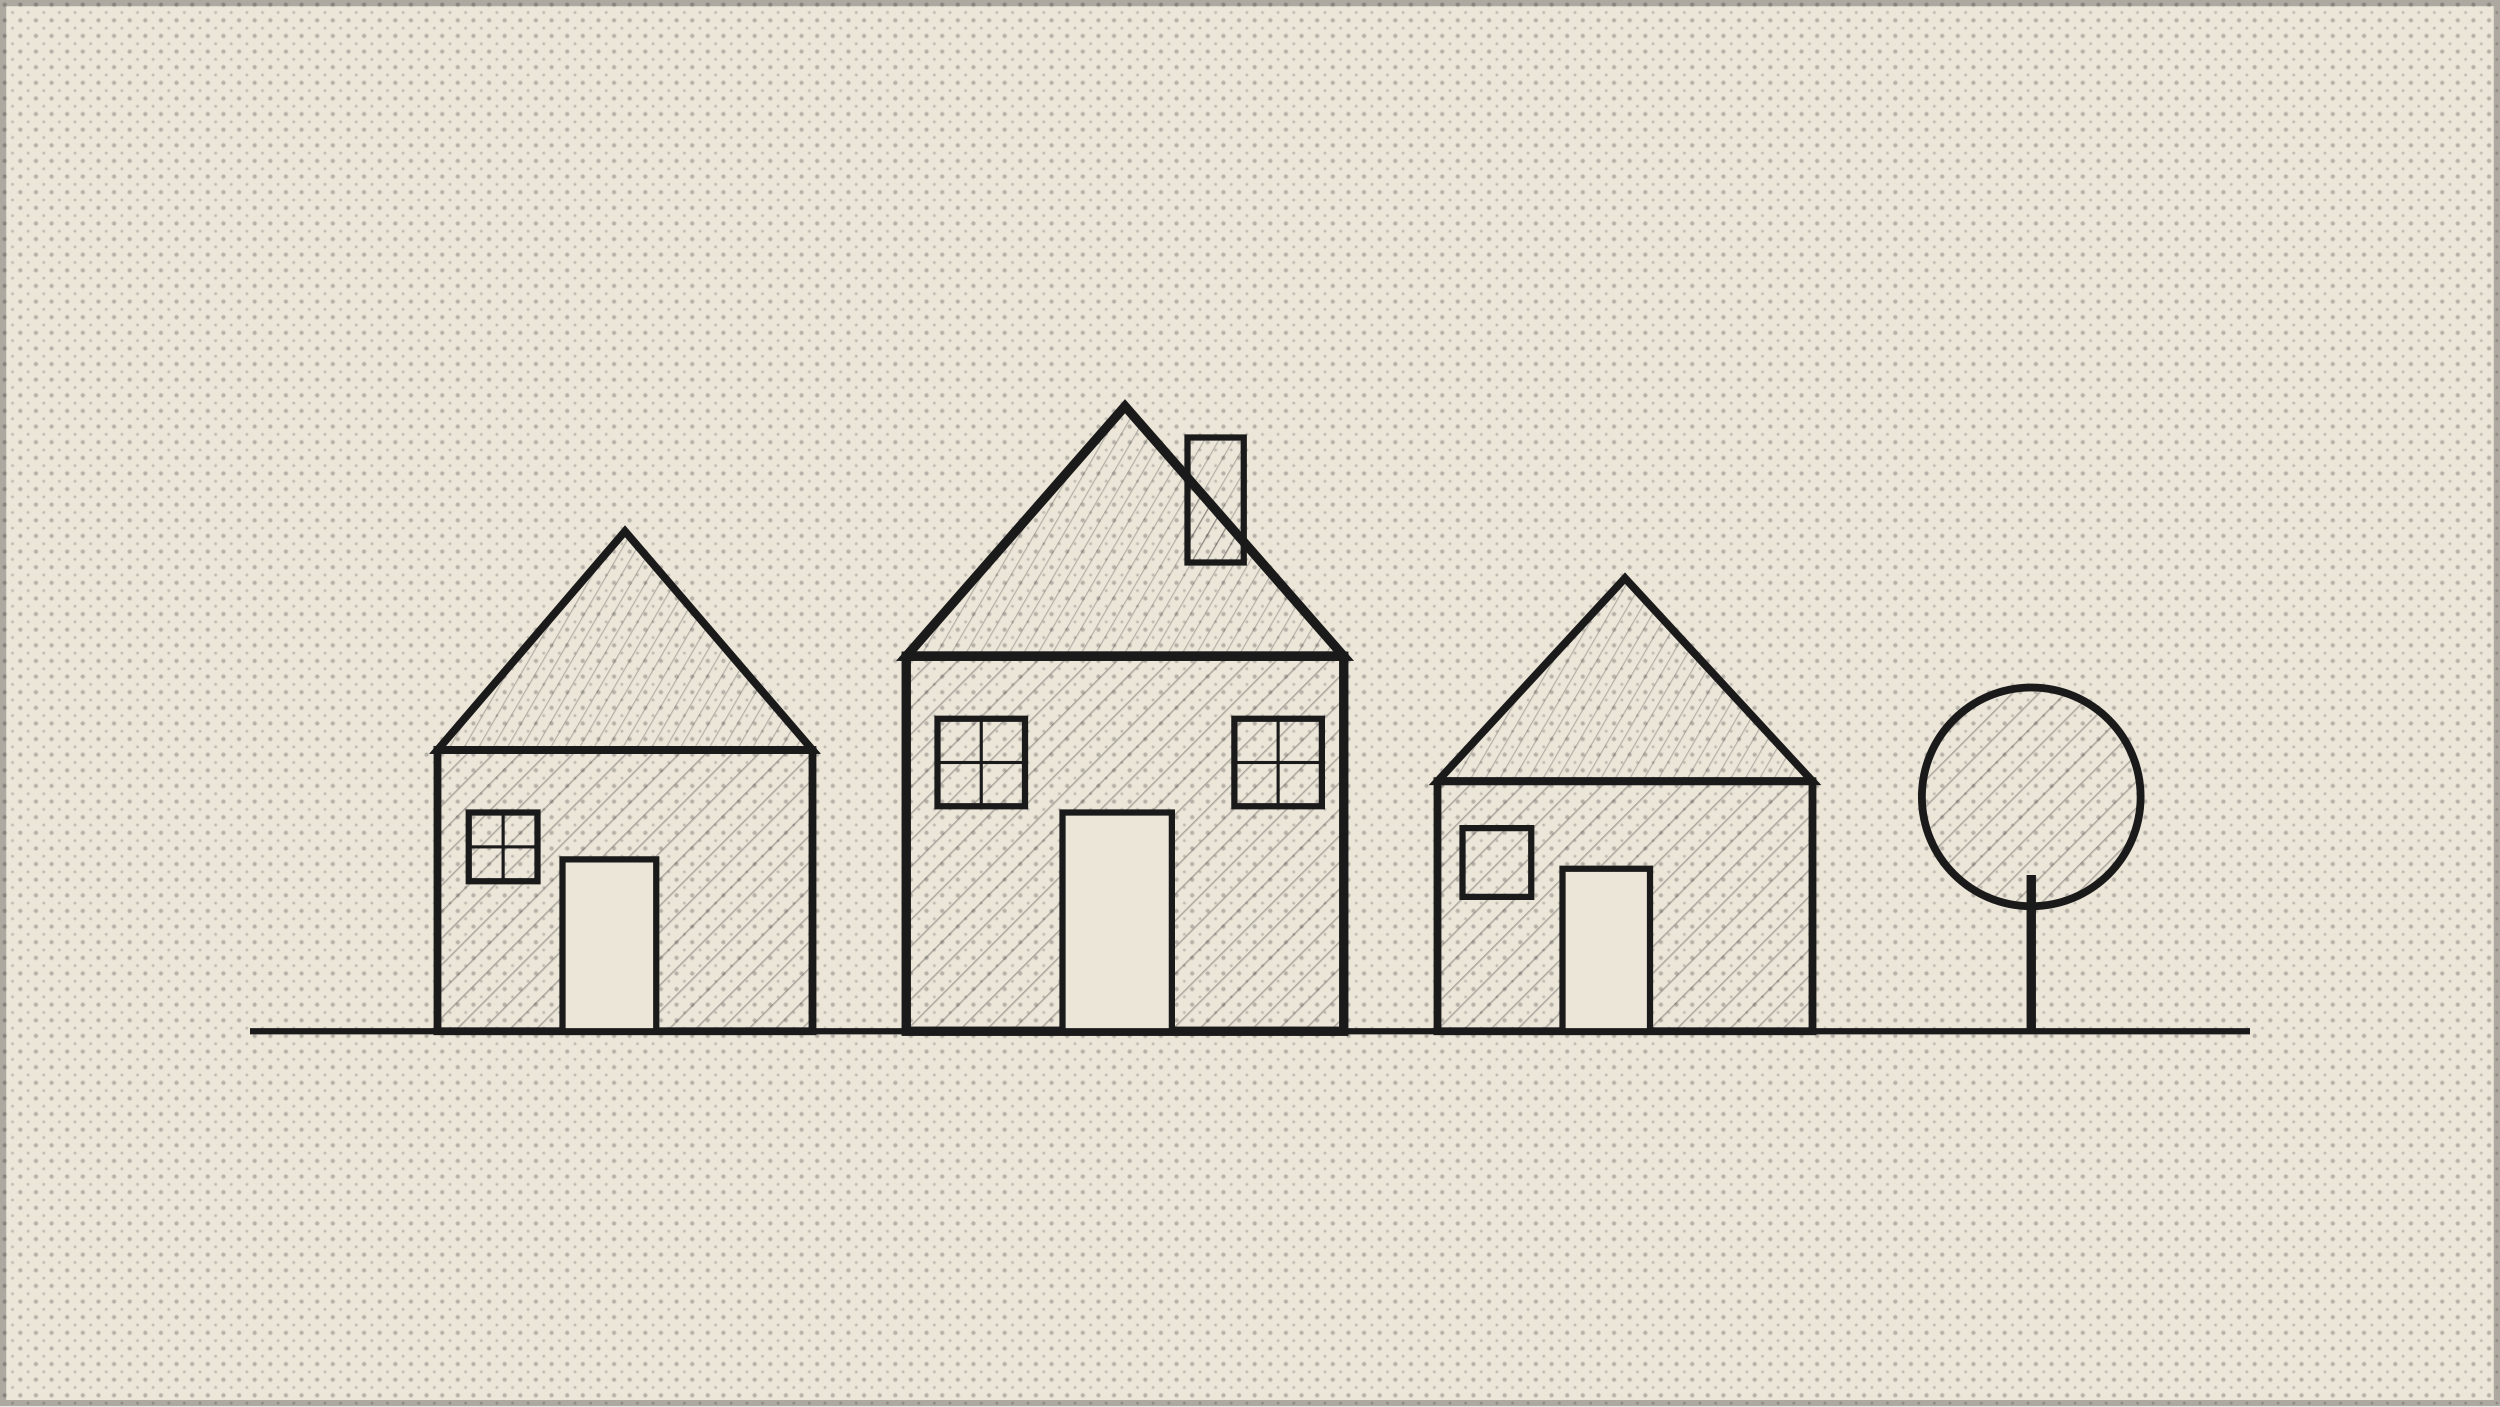
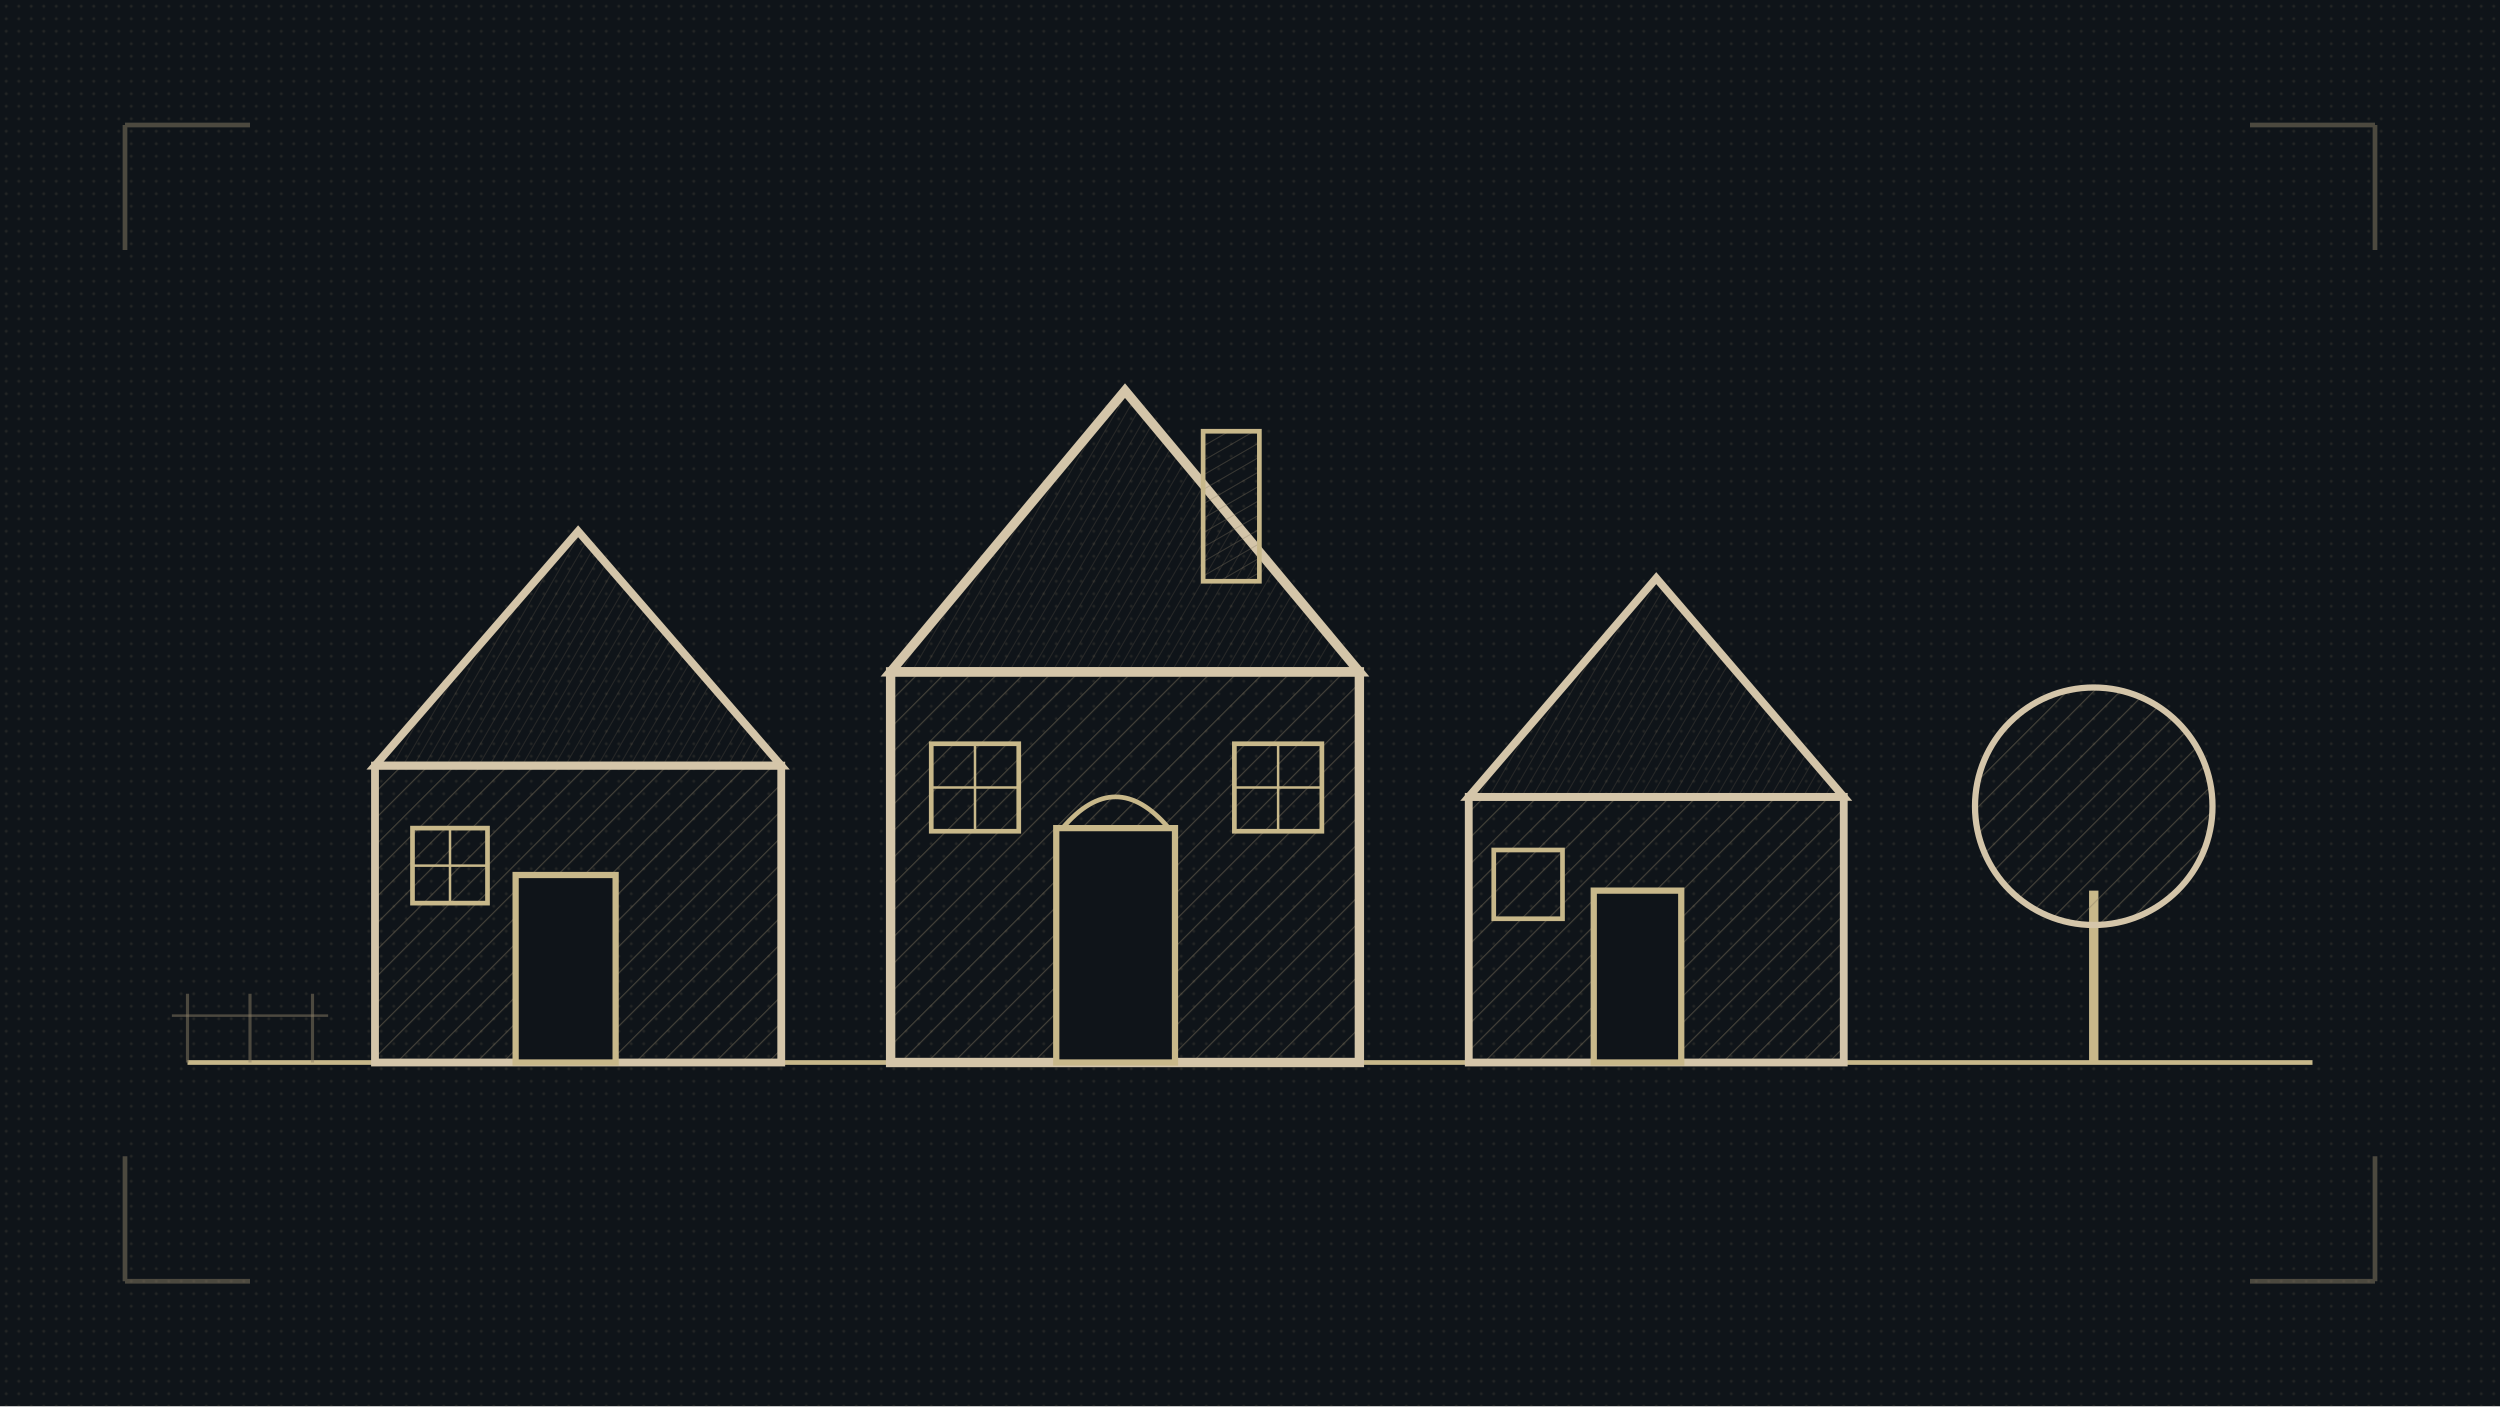
<svg xmlns="http://www.w3.org/2000/svg" viewBox="0 0 800 450" width="800" height="450">
  <defs>
    <pattern id="crosshatch" width="6" height="6" patternUnits="userSpaceOnUse" patternTransform="rotate(45)">
-       <line x1="0" y1="0" x2="0" y2="6" stroke="#1a1a1a" stroke-width="1" opacity="0.3" />
+       <line x1="0" y1="0" x2="0" y2="6" stroke="#8a7d65" stroke-width="0.8" opacity="0.4" />
    </pattern>
-     <pattern id="stipple" width="5" height="5" patternUnits="userSpaceOnUse">
-       <circle cx="1.5" cy="1.5" r="0.7" fill="#1a1a1a" opacity="0.25" />
-       <circle cx="4" cy="4" r="0.5" fill="#1a1a1a" opacity="0.2" />
+     <pattern id="stipple" width="4" height="4" patternUnits="userSpaceOnUse">
+       <circle cx="2" cy="2" r="0.5" fill="#8a7d65" opacity="0.15" />
    </pattern>
-     <pattern id="hatch" width="4" height="4" patternUnits="userSpaceOnUse" patternTransform="rotate(30)">
-       <line x1="0" y1="0" x2="0" y2="4" stroke="#1a1a1a" stroke-width="0.8" opacity="0.25" />
+     <pattern id="hatch" width="4" height="4" patternUnits="userSpaceOnUse" patternTransform="rotate(60)">
+       <line x1="0" y1="0" x2="0" y2="4" stroke="#8a7d65" stroke-width="0.6" opacity="0.35" />
+     </pattern>
+     <pattern id="engrave" width="3" height="3" patternUnits="userSpaceOnUse" patternTransform="rotate(30)">
+       <line x1="0" y1="0" x2="0" y2="3" stroke="#8a7d65" stroke-width="0.4" opacity="0.3" />
    </pattern>
  </defs>
-   <rect width="800" height="450" fill="#ece6d9" />
+   <rect width="800" height="450" fill="#0f1419" />
  <rect width="800" height="450" fill="url(#stipple)" />
-   <rect x="1" y="1" width="798" height="448" fill="none" stroke="#1a1a1a" stroke-width="2" opacity="0.3" />
-   <line x1="80" y1="330" x2="720" y2="330" stroke="#1a1a1a" stroke-width="2" />
-   <rect x="140" y="240" width="120" height="90" fill="url(#crosshatch)" stroke="#1a1a1a" stroke-width="2.5" />
-   <polygon points="140,240 200,170 260,240" fill="url(#hatch)" stroke="#1a1a1a" stroke-width="2.5" />
-   <rect x="180" y="275" width="30" height="55" fill="#ece6d9" stroke="#1a1a1a" stroke-width="2" />
-   <rect x="150" y="260" width="22" height="22" fill="none" stroke="#1a1a1a" stroke-width="2" />
-   <line x1="161" y1="260" x2="161" y2="282" stroke="#1a1a1a" stroke-width="1" />
-   <line x1="150" y1="271" x2="172" y2="271" stroke="#1a1a1a" stroke-width="1" />
-   <rect x="290" y="210" width="140" height="120" fill="url(#crosshatch)" stroke="#1a1a1a" stroke-width="3" />
-   <polygon points="290,210 360,130 430,210" fill="url(#hatch)" stroke="#1a1a1a" stroke-width="3" />
-   <rect x="340" y="260" width="35" height="70" fill="#ece6d9" stroke="#1a1a1a" stroke-width="2" />
-   <rect x="300" y="230" width="28" height="28" fill="none" stroke="#1a1a1a" stroke-width="2" />
-   <line x1="314" y1="230" x2="314" y2="258" stroke="#1a1a1a" stroke-width="1" />
-   <line x1="300" y1="244" x2="328" y2="244" stroke="#1a1a1a" stroke-width="1" />
-   <rect x="395" y="230" width="28" height="28" fill="none" stroke="#1a1a1a" stroke-width="2" />
-   <line x1="409" y1="230" x2="409" y2="258" stroke="#1a1a1a" stroke-width="1" />
-   <line x1="395" y1="244" x2="423" y2="244" stroke="#1a1a1a" stroke-width="1" />
-   <rect x="380" y="140" width="18" height="40" fill="url(#hatch)" stroke="#1a1a1a" stroke-width="2" />
-   <rect x="460" y="250" width="120" height="80" fill="url(#crosshatch)" stroke="#1a1a1a" stroke-width="2.5" />
-   <polygon points="460,250 520,185 580,250" fill="url(#hatch)" stroke="#1a1a1a" stroke-width="2.5" />
-   <rect x="500" y="278" width="28" height="52" fill="#ece6d9" stroke="#1a1a1a" stroke-width="2" />
-   <rect x="468" y="265" width="22" height="22" fill="none" stroke="#1a1a1a" stroke-width="2" />
-   <line x1="650" y1="280" x2="650" y2="330" stroke="#1a1a1a" stroke-width="3" />
-   <circle cx="650" cy="255" r="35" fill="url(#crosshatch)" stroke="#1a1a1a" stroke-width="2.5" />
+   <line x1="60" y1="340" x2="740" y2="340" stroke="#c8b88a" stroke-width="1.5" />
+   <rect x="120" y="245" width="130" height="95" fill="url(#crosshatch)" stroke="#d4c5a9" stroke-width="2.5" />
+   <polygon points="120,245 185,170 250,245" fill="url(#engrave)" stroke="#d4c5a9" stroke-width="2.5" />
+   <rect x="165" y="280" width="32" height="60" fill="#0f1419" stroke="#c8b88a" stroke-width="2" />
+   <rect x="132" y="265" width="24" height="24" fill="none" stroke="#c8b88a" stroke-width="1.5" />
+   <line x1="144" y1="265" x2="144" y2="289" stroke="#c8b88a" stroke-width="0.8" />
+   <line x1="132" y1="277" x2="156" y2="277" stroke="#c8b88a" stroke-width="0.8" />
+   <rect x="285" y="215" width="150" height="125" fill="url(#crosshatch)" stroke="#d4c5a9" stroke-width="3" />
+   <polygon points="285,215 360,125 435,215" fill="url(#engrave)" stroke="#d4c5a9" stroke-width="3" />
+   <rect x="338" y="265" width="38" height="75" fill="#0f1419" stroke="#c8b88a" stroke-width="2" />
+   <path d="M 340 265 Q 357 245 374 265" fill="none" stroke="#c8b88a" stroke-width="1.5" />
+   <rect x="298" y="238" width="28" height="28" fill="none" stroke="#c8b88a" stroke-width="1.5" />
+   <line x1="312" y1="238" x2="312" y2="266" stroke="#c8b88a" stroke-width="0.8" />
+   <line x1="298" y1="252" x2="326" y2="252" stroke="#c8b88a" stroke-width="0.8" />
+   <rect x="395" y="238" width="28" height="28" fill="none" stroke="#c8b88a" stroke-width="1.5" />
+   <line x1="409" y1="238" x2="409" y2="266" stroke="#c8b88a" stroke-width="0.8" />
+   <line x1="395" y1="252" x2="423" y2="252" stroke="#c8b88a" stroke-width="0.8" />
+   <rect x="385" y="138" width="18" height="48" fill="url(#hatch)" stroke="#c8b88a" stroke-width="1.5" />
+   <rect x="470" y="255" width="120" height="85" fill="url(#crosshatch)" stroke="#d4c5a9" stroke-width="2.5" />
+   <polygon points="470,255 530,185 590,255" fill="url(#engrave)" stroke="#d4c5a9" stroke-width="2.5" />
+   <rect x="510" y="285" width="28" height="55" fill="#0f1419" stroke="#c8b88a" stroke-width="2" />
+   <rect x="478" y="272" width="22" height="22" fill="none" stroke="#c8b88a" stroke-width="1.5" />
+   <line x1="670" y1="285" x2="670" y2="340" stroke="#c8b88a" stroke-width="3" />
+   <circle cx="670" cy="258" r="38" fill="url(#crosshatch)" stroke="#d4c5a9" stroke-width="2" />
+   <line x1="60" y1="340" x2="60" y2="318" stroke="#8a7d65" stroke-width="1" opacity="0.5" />
+   <line x1="80" y1="340" x2="80" y2="318" stroke="#8a7d65" stroke-width="1" opacity="0.5" />
+   <line x1="100" y1="340" x2="100" y2="318" stroke="#8a7d65" stroke-width="1" opacity="0.5" />
+   <line x1="55" y1="325" x2="105" y2="325" stroke="#8a7d65" stroke-width="0.8" opacity="0.5" />
+   <path d="M 40 40 L 80 40 M 40 40 L 40 80" stroke="#8a7d65" stroke-width="1.5" opacity="0.5" />
+   <path d="M 760 40 L 720 40 M 760 40 L 760 80" stroke="#8a7d65" stroke-width="1.5" opacity="0.5" />
+   <path d="M 40 410 L 80 410 M 40 410 L 40 370" stroke="#8a7d65" stroke-width="1.5" opacity="0.5" />
+   <path d="M 760 410 L 720 410 M 760 410 L 760 370" stroke="#8a7d65" stroke-width="1.5" opacity="0.5" />
</svg>
